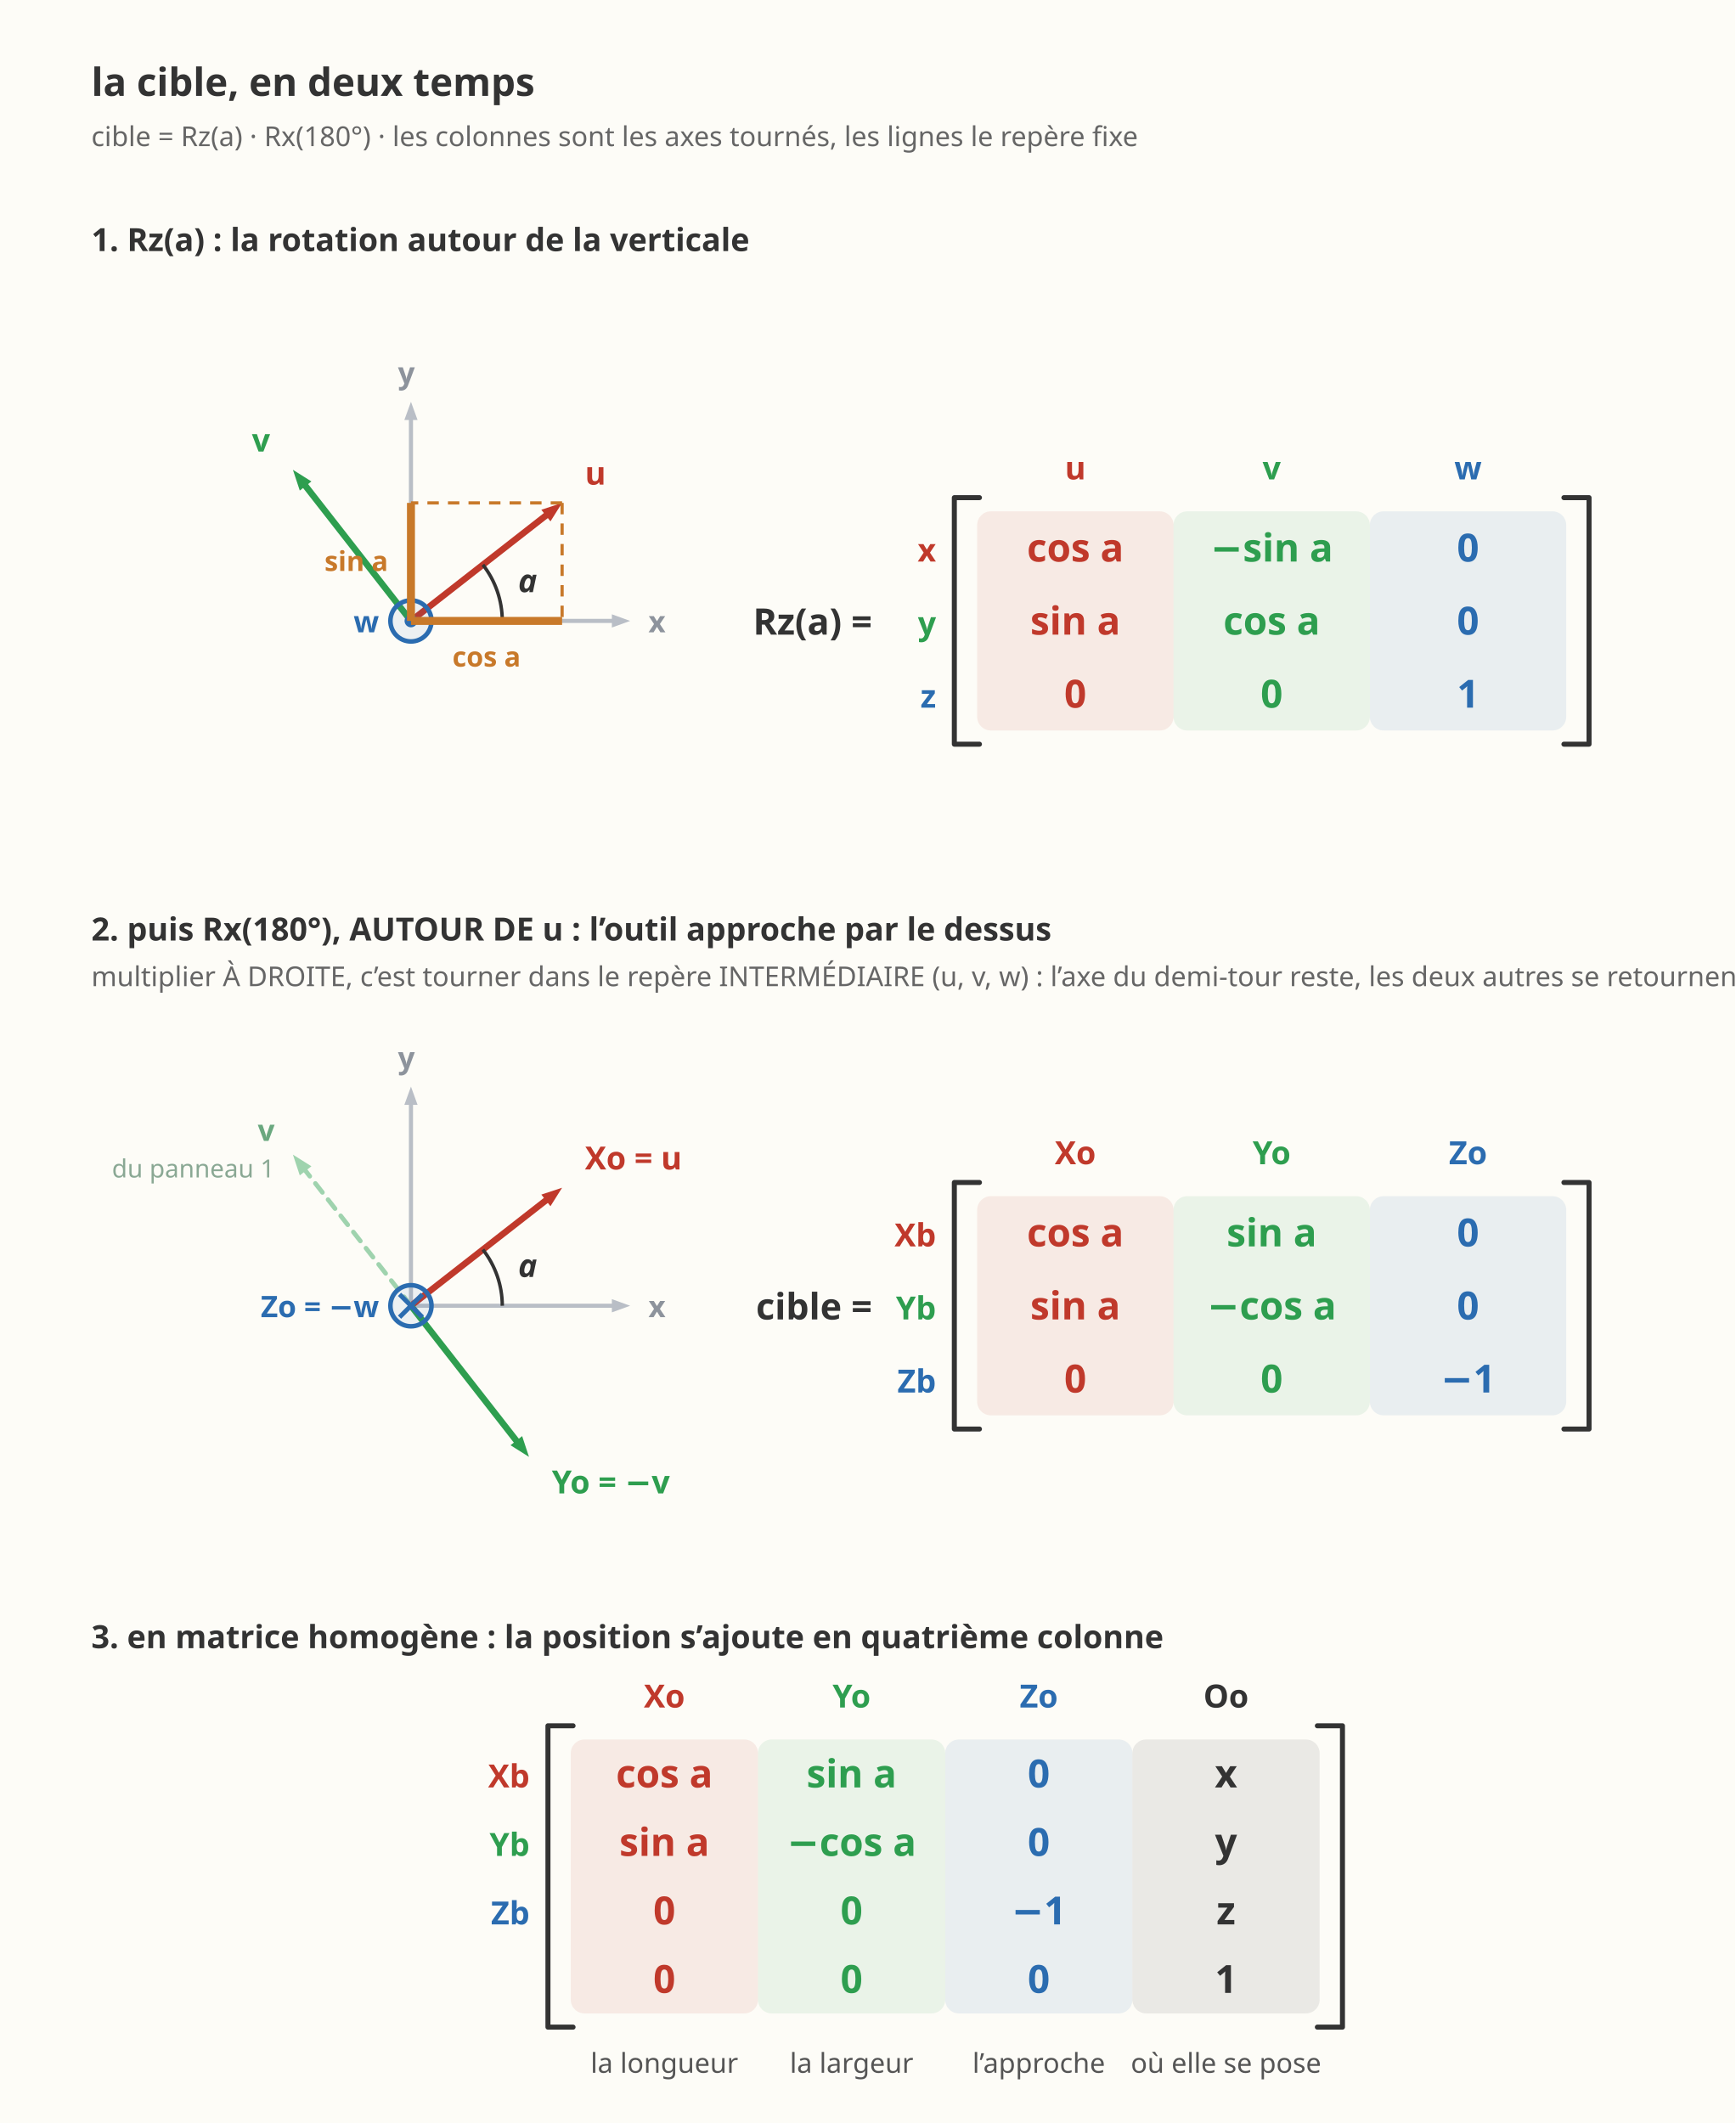
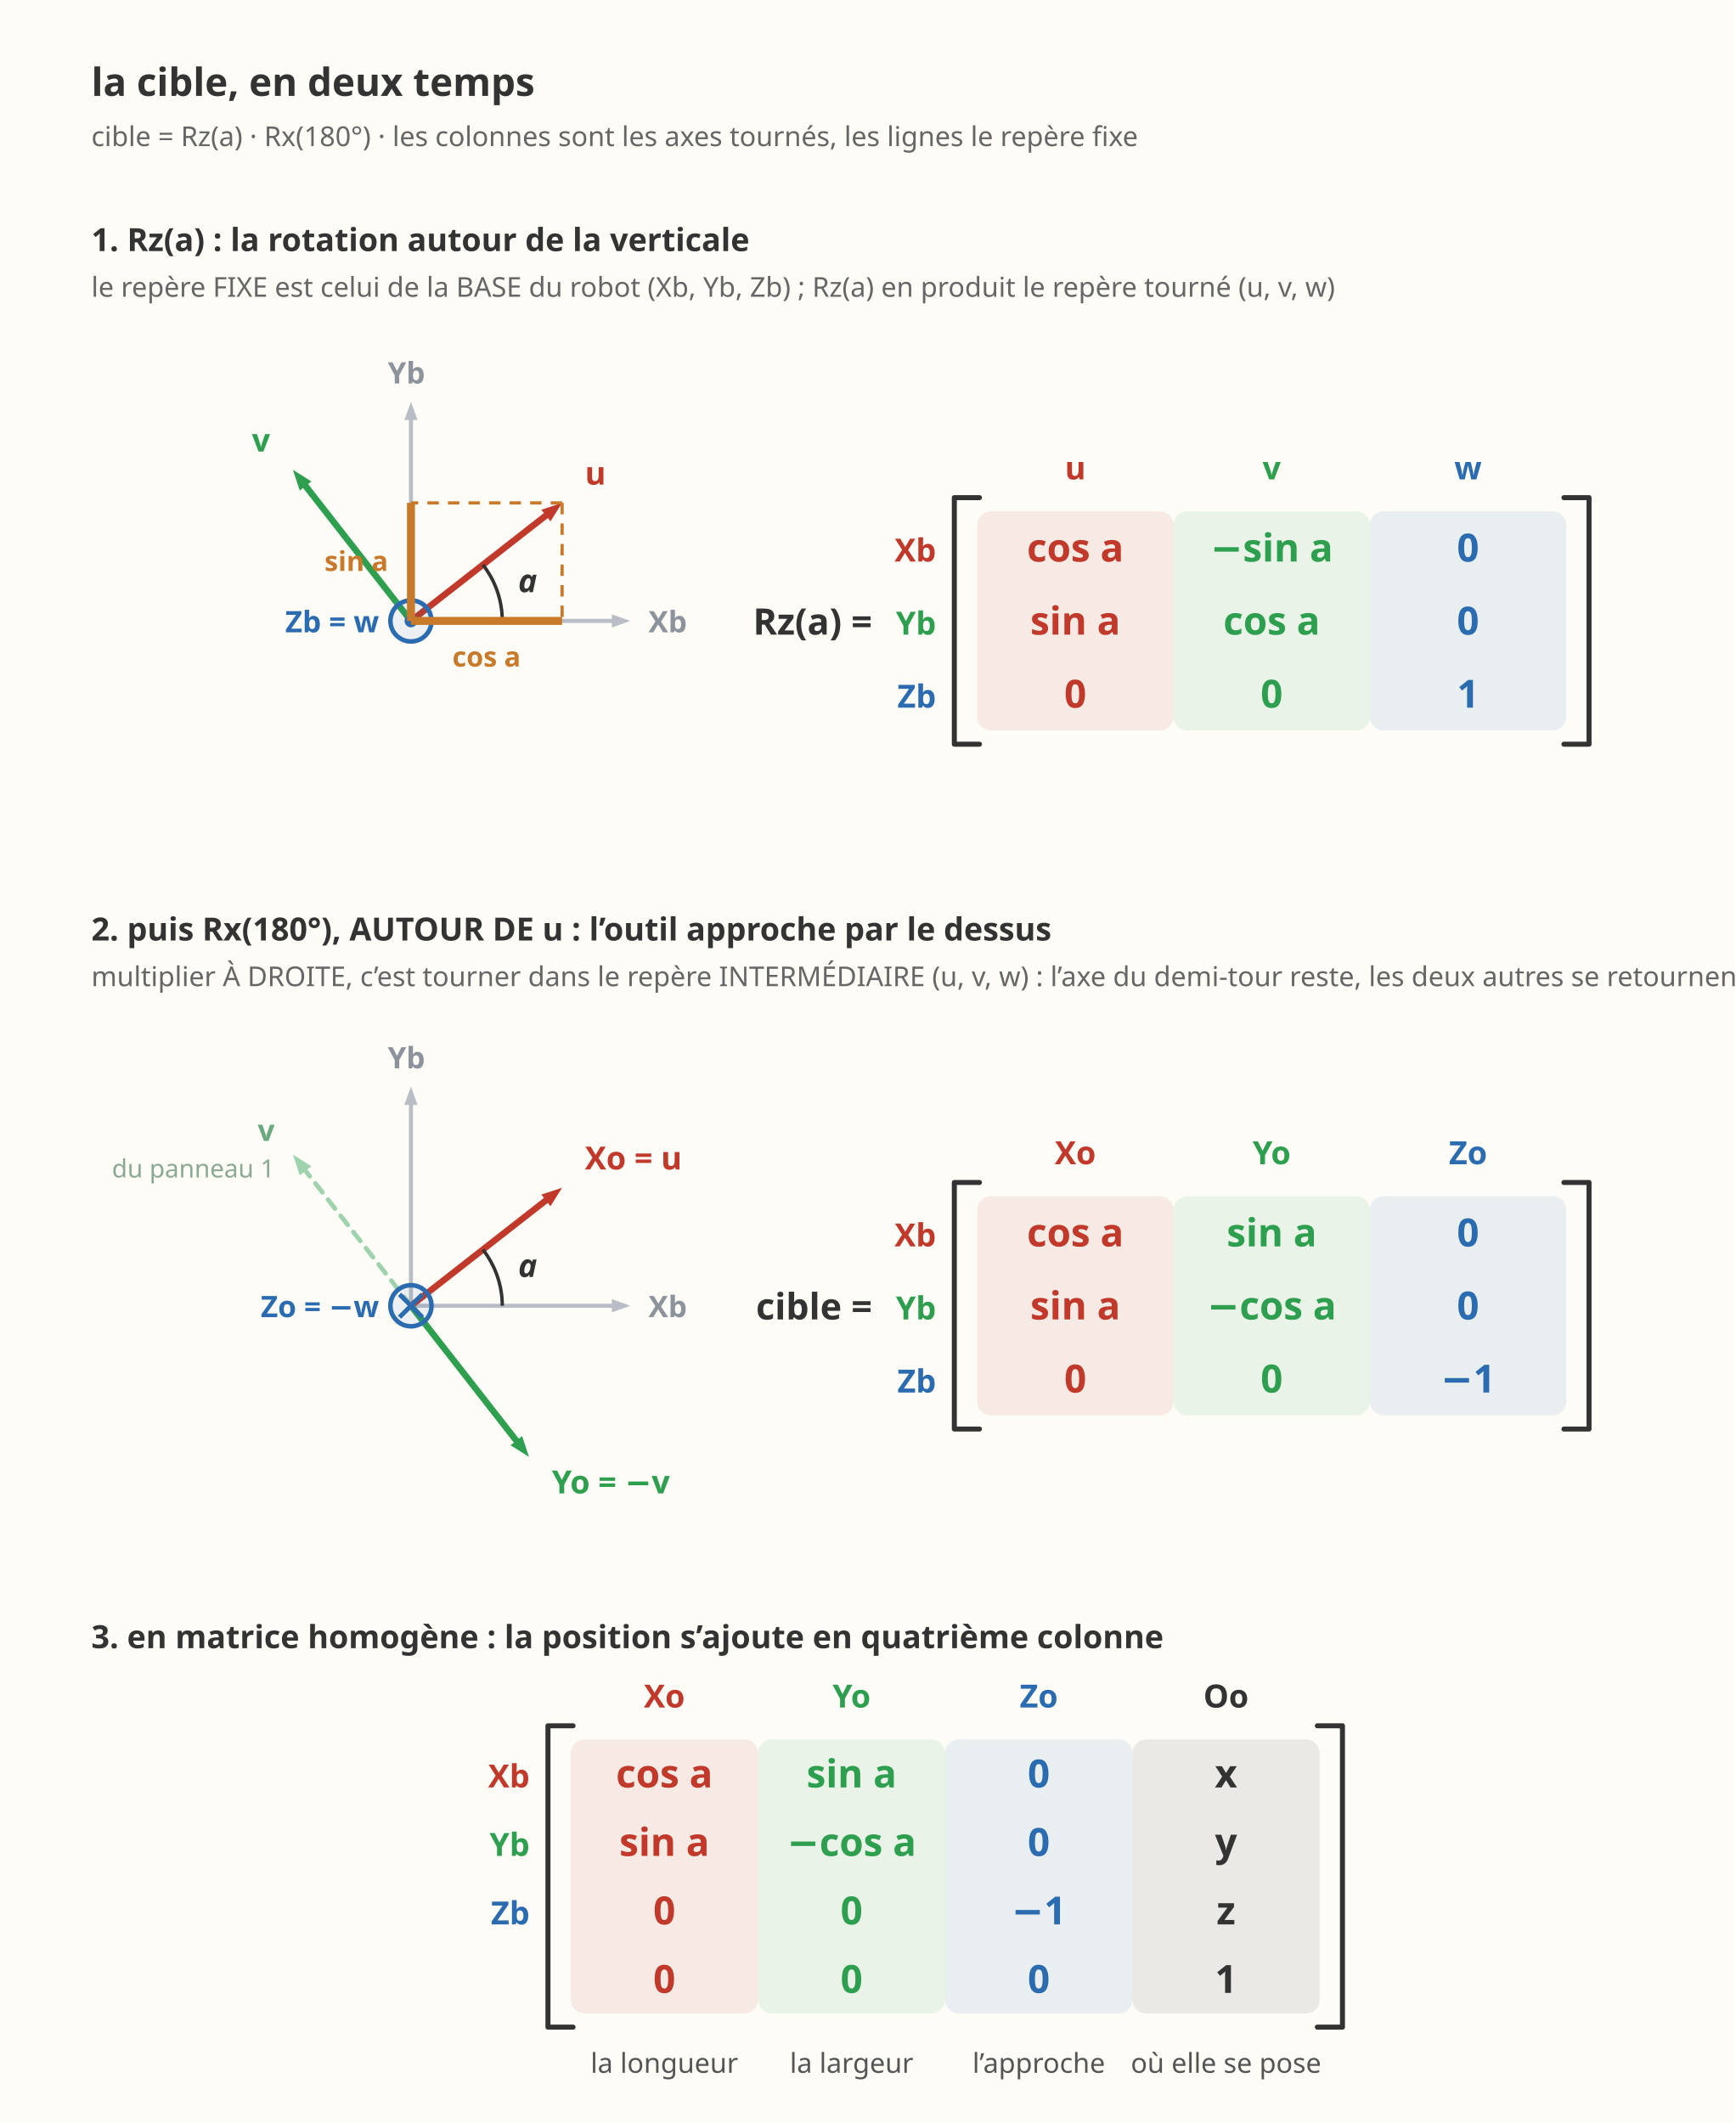
<svg xmlns="http://www.w3.org/2000/svg" viewBox="0 0 760 930" width="760" height="930" role="img" aria-label="La matrice d une cible orientee, en deux temps">
  <rect width="760" height="930" fill="#fdfcf7" />
  <text x="40.0" y="42.0" font-family="IBM Plex Sans, Segoe UI, sans-serif" font-size="17" font-weight="600" fill="#333" text-anchor="start">la cible, en deux temps</text>
  <text x="40.0" y="64.0" font-family="IBM Plex Sans, Segoe UI, sans-serif" font-size="12" font-weight="400" fill="#666" text-anchor="start">cible = Rz(a) · Rx(180°) · les colonnes sont les axes tournés, les lignes le repère fixe</text>
  <text x="40.0" y="110.0" font-family="IBM Plex Sans, Segoe UI, sans-serif" font-size="14" font-weight="700" fill="#333" text-anchor="start">1. Rz(a) : la rotation autour de la verticale</text>
+   <text x="40.0" y="130.0" font-family="IBM Plex Sans, Segoe UI, sans-serif" font-size="12" font-weight="400" fill="#666" text-anchor="start">le repère FIXE est celui de la BASE du robot (Xb, Yb, Zb) ; Rz(a) en produit le repère tourné (u, v, w)</text>
  <line x1="180.0" y1="272.0" x2="270.4" y2="272.0" stroke="#b9bec6" stroke-width="1.8" stroke-linecap="round" />
  <polygon points="276.0,272.0 268.0,274.9 268.0,269.1" fill="#b9bec6" />
  <line x1="180.0" y1="272.0" x2="180.0" y2="181.6" stroke="#b9bec6" stroke-width="1.8" stroke-linecap="round" />
  <polygon points="180.0,176.0 182.9,184.0 177.1,184.0" fill="#b9bec6" />
-   <text x="284.0" y="277.0" font-family="IBM Plex Sans, Segoe UI, sans-serif" font-size="13" font-weight="700" fill="#8d939c" text-anchor="start">x</text>
-   <text x="178.0" y="168.0" font-family="IBM Plex Sans, Segoe UI, sans-serif" font-size="13" font-weight="700" fill="#8d939c" text-anchor="middle">y</text>
+   <text x="284.0" y="277.0" font-family="IBM Plex Sans, Segoe UI, sans-serif" font-size="13" font-weight="700" fill="#8d939c" text-anchor="start">Xb</text>
+   <text x="178.0" y="168.0" font-family="IBM Plex Sans, Segoe UI, sans-serif" font-size="13" font-weight="700" fill="#8d939c" text-anchor="middle">Yb</text>
  <line x1="180.0" y1="272.0" x2="241.2" y2="224.2" stroke="#c0392b" stroke-width="2.8" stroke-linecap="round" />
  <polygon points="246.2,220.3 241.1,228.4 237.1,223.3" fill="#c0392b" />
  <text x="256.2" y="212.3" font-family="IBM Plex Sans, Segoe UI, sans-serif" font-size="14" font-weight="700" fill="#c0392b" text-anchor="start">u</text>
  <line x1="180.0" y1="272.0" x2="132.2" y2="210.8" stroke="#2e9e4f" stroke-width="2.8" stroke-linecap="round" />
  <polygon points="128.3,205.8 136.4,210.9 131.3,214.9" fill="#2e9e4f" />
  <text x="118.3" y="197.8" font-family="IBM Plex Sans, Segoe UI, sans-serif" font-size="14" font-weight="700" fill="#2e9e4f" text-anchor="end">v</text>
  <circle cx="180.0" cy="272.0" r="9" fill="#2b6cb0" fill-opacity="0.08" stroke="#2b6cb0" stroke-width="2" />
  <circle cx="180.0" cy="272.0" r="2.8" fill="#2b6cb0" />
-   <text x="166.0" y="277.0" font-family="IBM Plex Sans, Segoe UI, sans-serif" font-size="13" font-weight="700" fill="#2b6cb0" text-anchor="end">w</text>
+   <text x="166.0" y="277.0" font-family="IBM Plex Sans, Segoe UI, sans-serif" font-size="13" font-weight="700" fill="#2b6cb0" text-anchor="end">Zb = w</text>
  <path d="M 220.0 272.0 A 40.0 40.0 0 0 0 211.5 247.4" fill="none" stroke="#333" stroke-width="1.5" />
  <text x="231.1" y="259.4" font-family="IBM Plex Sans, Segoe UI, sans-serif" font-size="14" font-weight="700" fill="#333" text-anchor="middle" font-style="italic">a</text>
  <line x1="246.2" y1="220.3" x2="246.2" y2="272.0" stroke="#c8792a" stroke-width="1.4" stroke-dasharray="5 4" />
  <line x1="246.2" y1="220.3" x2="180.0" y2="220.3" stroke="#c8792a" stroke-width="1.4" stroke-dasharray="5 4" />
  <line x1="180.0" y1="272.0" x2="246.2" y2="272.0" stroke="#c8792a" stroke-width="3.5" />
  <line x1="180.0" y1="272.0" x2="180.0" y2="220.3" stroke="#c8792a" stroke-width="3.5" />
  <text x="213.1" y="292.0" font-family="IBM Plex Sans, Segoe UI, sans-serif" font-size="12" font-weight="700" fill="#c8792a" text-anchor="middle">cos a</text>
  <text x="170.0" y="250.1" font-family="IBM Plex Sans, Segoe UI, sans-serif" font-size="12" font-weight="700" fill="#c8792a" text-anchor="end">sin a</text>
  <text x="471.0" y="210.0" font-family="IBM Plex Sans, Segoe UI, sans-serif" font-size="14" font-weight="700" fill="#c0392b" text-anchor="middle">u</text>
  <text x="557.0" y="210.0" font-family="IBM Plex Sans, Segoe UI, sans-serif" font-size="14" font-weight="700" fill="#2e9e4f" text-anchor="middle">v</text>
  <text x="643.0" y="210.0" font-family="IBM Plex Sans, Segoe UI, sans-serif" font-size="14" font-weight="700" fill="#2b6cb0" text-anchor="middle">w</text>
-   <text x="410.0" y="246.0" font-family="IBM Plex Sans, Segoe UI, sans-serif" font-size="14" font-weight="700" fill="#c0392b" text-anchor="end">x</text>
-   <text x="410.0" y="278.0" font-family="IBM Plex Sans, Segoe UI, sans-serif" font-size="14" font-weight="700" fill="#2e9e4f" text-anchor="end">y</text>
-   <text x="410.0" y="310.0" font-family="IBM Plex Sans, Segoe UI, sans-serif" font-size="14" font-weight="700" fill="#2b6cb0" text-anchor="end">z</text>
+   <text x="410.0" y="246.0" font-family="IBM Plex Sans, Segoe UI, sans-serif" font-size="14" font-weight="700" fill="#c0392b" text-anchor="end">Xb</text>
+   <text x="410.0" y="278.0" font-family="IBM Plex Sans, Segoe UI, sans-serif" font-size="14" font-weight="700" fill="#2e9e4f" text-anchor="end">Yb</text>
+   <text x="410.0" y="310.0" font-family="IBM Plex Sans, Segoe UI, sans-serif" font-size="14" font-weight="700" fill="#2b6cb0" text-anchor="end">Zb</text>
  <rect x="428.0" y="224.0" width="86.0" height="96.0" rx="6" fill="#c0392b" fill-opacity="0.09" />
  <rect x="514.0" y="224.0" width="86.0" height="96.0" rx="6" fill="#2e9e4f" fill-opacity="0.09" />
  <rect x="600.0" y="224.0" width="86.0" height="96.0" rx="6" fill="#2b6cb0" fill-opacity="0.09" />
  <path d="M 429.0 218.0 h -11.0 v 108.0 h 11.0" fill="none" stroke="#333" stroke-width="2.2" stroke-linecap="round" stroke-linejoin="round" />
  <path d="M 685.0 218.0 h 11.0 v 108.0 h -11.0" fill="none" stroke="#333" stroke-width="2.2" stroke-linecap="round" stroke-linejoin="round" />
  <text x="471.0" y="246.0" font-family="IBM Plex Sans, Segoe UI, sans-serif" font-size="17" font-weight="700" fill="#c0392b" text-anchor="middle">cos a</text>
  <text x="557.0" y="246.0" font-family="IBM Plex Sans, Segoe UI, sans-serif" font-size="17" font-weight="700" fill="#2e9e4f" text-anchor="middle">−sin a</text>
  <text x="643.0" y="246.0" font-family="IBM Plex Sans, Segoe UI, sans-serif" font-size="17" font-weight="700" fill="#2b6cb0" text-anchor="middle">0</text>
  <text x="471.0" y="278.0" font-family="IBM Plex Sans, Segoe UI, sans-serif" font-size="17" font-weight="700" fill="#c0392b" text-anchor="middle">sin a</text>
  <text x="557.0" y="278.0" font-family="IBM Plex Sans, Segoe UI, sans-serif" font-size="17" font-weight="700" fill="#2e9e4f" text-anchor="middle">cos a</text>
  <text x="643.0" y="278.0" font-family="IBM Plex Sans, Segoe UI, sans-serif" font-size="17" font-weight="700" fill="#2b6cb0" text-anchor="middle">0</text>
  <text x="471.0" y="310.0" font-family="IBM Plex Sans, Segoe UI, sans-serif" font-size="17" font-weight="700" fill="#c0392b" text-anchor="middle">0</text>
  <text x="557.0" y="310.0" font-family="IBM Plex Sans, Segoe UI, sans-serif" font-size="17" font-weight="700" fill="#2e9e4f" text-anchor="middle">0</text>
  <text x="643.0" y="310.0" font-family="IBM Plex Sans, Segoe UI, sans-serif" font-size="17" font-weight="700" fill="#2b6cb0" text-anchor="middle">1</text>
  <text x="382.0" y="278.0" font-family="IBM Plex Sans, Segoe UI, sans-serif" font-size="16" font-weight="700" fill="#333" text-anchor="end">Rz(a) =</text>
  <text x="40.0" y="412.0" font-family="IBM Plex Sans, Segoe UI, sans-serif" font-size="14" font-weight="700" fill="#333" text-anchor="start">2. puis Rx(180°), AUTOUR DE u : l’outil approche par le dessus</text>
  <text x="40.0" y="432.0" font-family="IBM Plex Sans, Segoe UI, sans-serif" font-size="12" font-weight="400" fill="#666" text-anchor="start">multiplier À DROITE, c’est tourner dans le repère INTERMÉDIAIRE (u, v, w) : l’axe du demi-tour reste, les deux autres se retournent</text>
  <line x1="180.0" y1="572.0" x2="270.4" y2="572.0" stroke="#b9bec6" stroke-width="1.8" stroke-linecap="round" />
  <polygon points="276.0,572.0 268.0,574.9 268.0,569.1" fill="#b9bec6" />
  <line x1="180.0" y1="572.0" x2="180.0" y2="481.6" stroke="#b9bec6" stroke-width="1.8" stroke-linecap="round" />
  <polygon points="180.0,476.0 182.9,484.0 177.1,484.0" fill="#b9bec6" />
-   <text x="284.0" y="577.0" font-family="IBM Plex Sans, Segoe UI, sans-serif" font-size="13" font-weight="700" fill="#8d939c" text-anchor="start">x</text>
-   <text x="178.0" y="468.0" font-family="IBM Plex Sans, Segoe UI, sans-serif" font-size="13" font-weight="700" fill="#8d939c" text-anchor="middle">y</text>
+   <text x="284.0" y="577.0" font-family="IBM Plex Sans, Segoe UI, sans-serif" font-size="13" font-weight="700" fill="#8d939c" text-anchor="start">Xb</text>
+   <text x="178.0" y="468.0" font-family="IBM Plex Sans, Segoe UI, sans-serif" font-size="13" font-weight="700" fill="#8d939c" text-anchor="middle">Yb</text>
  <line x1="180.0" y1="572.0" x2="241.2" y2="524.2" stroke="#c0392b" stroke-width="2.8" stroke-linecap="round" />
  <polygon points="246.2,520.3 241.1,528.4 237.1,523.3" fill="#c0392b" />
  <text x="256.2" y="512.3" font-family="IBM Plex Sans, Segoe UI, sans-serif" font-size="14" font-weight="700" fill="#c0392b" text-anchor="start">Xo = u</text>
  <line x1="180.0" y1="572.0" x2="132.2" y2="510.8" stroke="#9fd3ae" stroke-width="2.0" stroke-linecap="round" stroke-dasharray="5 4" />
  <polygon points="128.3,505.8 136.4,510.9 131.3,514.9" fill="#9fd3ae" />
  <text x="120.3" y="499.8" font-family="IBM Plex Sans, Segoe UI, sans-serif" font-size="13" font-weight="700" fill="#6aa87f" text-anchor="end">v</text>
  <text x="120.3" y="515.8" font-family="IBM Plex Sans, Segoe UI, sans-serif" font-size="11" font-weight="400" fill="#8aa894" text-anchor="end">du panneau 1</text>
  <line x1="180.0" y1="572.0" x2="227.8" y2="633.2" stroke="#2e9e4f" stroke-width="2.8" stroke-linecap="round" />
  <polygon points="231.7,638.2 223.6,633.1 228.7,629.1" fill="#2e9e4f" />
  <text x="241.7" y="654.2" font-family="IBM Plex Sans, Segoe UI, sans-serif" font-size="14" font-weight="700" fill="#2e9e4f" text-anchor="start">Yo = −v</text>
  <circle cx="180.0" cy="572.0" r="9" fill="#2b6cb0" fill-opacity="0.08" stroke="#2b6cb0" stroke-width="2" />
  <line x1="175.0" y1="567.0" x2="185.0" y2="577.0" stroke="#2b6cb0" stroke-width="2" />
  <line x1="175.0" y1="577.0" x2="185.0" y2="567.0" stroke="#2b6cb0" stroke-width="2" />
  <text x="166.0" y="577.0" font-family="IBM Plex Sans, Segoe UI, sans-serif" font-size="13" font-weight="700" fill="#2b6cb0" text-anchor="end">Zo = −w</text>
  <path d="M 220.0 572.0 A 40.0 40.0 0 0 0 211.5 547.4" fill="none" stroke="#333" stroke-width="1.5" />
  <text x="231.1" y="559.4" font-family="IBM Plex Sans, Segoe UI, sans-serif" font-size="14" font-weight="700" fill="#333" text-anchor="middle" font-style="italic">a</text>
  <text x="471.0" y="510.0" font-family="IBM Plex Sans, Segoe UI, sans-serif" font-size="14" font-weight="700" fill="#c0392b" text-anchor="middle">Xo</text>
  <text x="557.0" y="510.0" font-family="IBM Plex Sans, Segoe UI, sans-serif" font-size="14" font-weight="700" fill="#2e9e4f" text-anchor="middle">Yo</text>
  <text x="643.0" y="510.0" font-family="IBM Plex Sans, Segoe UI, sans-serif" font-size="14" font-weight="700" fill="#2b6cb0" text-anchor="middle">Zo</text>
  <text x="410.0" y="546.0" font-family="IBM Plex Sans, Segoe UI, sans-serif" font-size="14" font-weight="700" fill="#c0392b" text-anchor="end">Xb</text>
  <text x="410.0" y="578.0" font-family="IBM Plex Sans, Segoe UI, sans-serif" font-size="14" font-weight="700" fill="#2e9e4f" text-anchor="end">Yb</text>
  <text x="410.0" y="610.0" font-family="IBM Plex Sans, Segoe UI, sans-serif" font-size="14" font-weight="700" fill="#2b6cb0" text-anchor="end">Zb</text>
  <rect x="428.0" y="524.0" width="86.0" height="96.0" rx="6" fill="#c0392b" fill-opacity="0.09" />
  <rect x="514.0" y="524.0" width="86.0" height="96.0" rx="6" fill="#2e9e4f" fill-opacity="0.09" />
  <rect x="600.0" y="524.0" width="86.0" height="96.0" rx="6" fill="#2b6cb0" fill-opacity="0.09" />
  <path d="M 429.0 518.0 h -11.0 v 108.0 h 11.0" fill="none" stroke="#333" stroke-width="2.2" stroke-linecap="round" stroke-linejoin="round" />
  <path d="M 685.0 518.0 h 11.0 v 108.0 h -11.0" fill="none" stroke="#333" stroke-width="2.2" stroke-linecap="round" stroke-linejoin="round" />
  <text x="471.0" y="546.0" font-family="IBM Plex Sans, Segoe UI, sans-serif" font-size="17" font-weight="700" fill="#c0392b" text-anchor="middle">cos a</text>
  <text x="557.0" y="546.0" font-family="IBM Plex Sans, Segoe UI, sans-serif" font-size="17" font-weight="700" fill="#2e9e4f" text-anchor="middle">sin a</text>
  <text x="643.0" y="546.0" font-family="IBM Plex Sans, Segoe UI, sans-serif" font-size="17" font-weight="700" fill="#2b6cb0" text-anchor="middle">0</text>
  <text x="471.0" y="578.0" font-family="IBM Plex Sans, Segoe UI, sans-serif" font-size="17" font-weight="700" fill="#c0392b" text-anchor="middle">sin a</text>
  <text x="557.0" y="578.0" font-family="IBM Plex Sans, Segoe UI, sans-serif" font-size="17" font-weight="700" fill="#2e9e4f" text-anchor="middle">−cos a</text>
  <text x="643.0" y="578.0" font-family="IBM Plex Sans, Segoe UI, sans-serif" font-size="17" font-weight="700" fill="#2b6cb0" text-anchor="middle">0</text>
  <text x="471.0" y="610.0" font-family="IBM Plex Sans, Segoe UI, sans-serif" font-size="17" font-weight="700" fill="#c0392b" text-anchor="middle">0</text>
  <text x="557.0" y="610.0" font-family="IBM Plex Sans, Segoe UI, sans-serif" font-size="17" font-weight="700" fill="#2e9e4f" text-anchor="middle">0</text>
  <text x="643.0" y="610.0" font-family="IBM Plex Sans, Segoe UI, sans-serif" font-size="17" font-weight="700" fill="#2b6cb0" text-anchor="middle">−1</text>
  <text x="382.0" y="578.0" font-family="IBM Plex Sans, Segoe UI, sans-serif" font-size="16" font-weight="700" fill="#333" text-anchor="end">cible =</text>
  <text x="40.0" y="722.0" font-family="IBM Plex Sans, Segoe UI, sans-serif" font-size="14" font-weight="700" fill="#333" text-anchor="start">3. en matrice homogène : la position s’ajoute en quatrième colonne</text>
  <text x="291.0" y="748.0" font-family="IBM Plex Sans, Segoe UI, sans-serif" font-size="14" font-weight="700" fill="#c0392b" text-anchor="middle">Xo</text>
  <text x="373.0" y="748.0" font-family="IBM Plex Sans, Segoe UI, sans-serif" font-size="14" font-weight="700" fill="#2e9e4f" text-anchor="middle">Yo</text>
  <text x="455.0" y="748.0" font-family="IBM Plex Sans, Segoe UI, sans-serif" font-size="14" font-weight="700" fill="#2b6cb0" text-anchor="middle">Zo</text>
  <text x="537.0" y="748.0" font-family="IBM Plex Sans, Segoe UI, sans-serif" font-size="14" font-weight="700" fill="#333" text-anchor="middle">Oo</text>
  <text x="232.0" y="783.0" font-family="IBM Plex Sans, Segoe UI, sans-serif" font-size="14" font-weight="700" fill="#c0392b" text-anchor="end">Xb</text>
  <text x="232.0" y="813.0" font-family="IBM Plex Sans, Segoe UI, sans-serif" font-size="14" font-weight="700" fill="#2e9e4f" text-anchor="end">Yb</text>
  <text x="232.0" y="843.0" font-family="IBM Plex Sans, Segoe UI, sans-serif" font-size="14" font-weight="700" fill="#2b6cb0" text-anchor="end">Zb</text>
  <rect x="250.0" y="762.0" width="82.0" height="120.0" rx="6" fill="#c0392b" fill-opacity="0.09" />
  <rect x="332.0" y="762.0" width="82.0" height="120.0" rx="6" fill="#2e9e4f" fill-opacity="0.09" />
  <rect x="414.0" y="762.0" width="82.0" height="120.0" rx="6" fill="#2b6cb0" fill-opacity="0.09" />
  <rect x="496.0" y="762.0" width="82.0" height="120.0" rx="6" fill="#333" fill-opacity="0.09" />
  <path d="M 251.0 756.0 h -11.0 v 132.0 h 11.0" fill="none" stroke="#333" stroke-width="2.2" stroke-linecap="round" stroke-linejoin="round" />
  <path d="M 577.0 756.0 h 11.0 v 132.0 h -11.0" fill="none" stroke="#333" stroke-width="2.2" stroke-linecap="round" stroke-linejoin="round" />
  <text x="291.0" y="783.0" font-family="IBM Plex Sans, Segoe UI, sans-serif" font-size="17" font-weight="700" fill="#c0392b" text-anchor="middle">cos a</text>
  <text x="373.0" y="783.0" font-family="IBM Plex Sans, Segoe UI, sans-serif" font-size="17" font-weight="700" fill="#2e9e4f" text-anchor="middle">sin a</text>
  <text x="455.0" y="783.0" font-family="IBM Plex Sans, Segoe UI, sans-serif" font-size="17" font-weight="700" fill="#2b6cb0" text-anchor="middle">0</text>
  <text x="537.0" y="783.0" font-family="IBM Plex Sans, Segoe UI, sans-serif" font-size="17" font-weight="700" fill="#333" text-anchor="middle">x</text>
  <text x="291.0" y="813.0" font-family="IBM Plex Sans, Segoe UI, sans-serif" font-size="17" font-weight="700" fill="#c0392b" text-anchor="middle">sin a</text>
  <text x="373.0" y="813.0" font-family="IBM Plex Sans, Segoe UI, sans-serif" font-size="17" font-weight="700" fill="#2e9e4f" text-anchor="middle">−cos a</text>
  <text x="455.0" y="813.0" font-family="IBM Plex Sans, Segoe UI, sans-serif" font-size="17" font-weight="700" fill="#2b6cb0" text-anchor="middle">0</text>
  <text x="537.0" y="813.0" font-family="IBM Plex Sans, Segoe UI, sans-serif" font-size="17" font-weight="700" fill="#333" text-anchor="middle">y</text>
  <text x="291.0" y="843.0" font-family="IBM Plex Sans, Segoe UI, sans-serif" font-size="17" font-weight="700" fill="#c0392b" text-anchor="middle">0</text>
  <text x="373.0" y="843.0" font-family="IBM Plex Sans, Segoe UI, sans-serif" font-size="17" font-weight="700" fill="#2e9e4f" text-anchor="middle">0</text>
  <text x="455.0" y="843.0" font-family="IBM Plex Sans, Segoe UI, sans-serif" font-size="17" font-weight="700" fill="#2b6cb0" text-anchor="middle">−1</text>
  <text x="537.0" y="843.0" font-family="IBM Plex Sans, Segoe UI, sans-serif" font-size="17" font-weight="700" fill="#333" text-anchor="middle">z</text>
  <text x="291.0" y="873.0" font-family="IBM Plex Sans, Segoe UI, sans-serif" font-size="17" font-weight="700" fill="#c0392b" text-anchor="middle">0</text>
  <text x="373.0" y="873.0" font-family="IBM Plex Sans, Segoe UI, sans-serif" font-size="17" font-weight="700" fill="#2e9e4f" text-anchor="middle">0</text>
  <text x="455.0" y="873.0" font-family="IBM Plex Sans, Segoe UI, sans-serif" font-size="17" font-weight="700" fill="#2b6cb0" text-anchor="middle">0</text>
  <text x="537.0" y="873.0" font-family="IBM Plex Sans, Segoe UI, sans-serif" font-size="17" font-weight="700" fill="#333" text-anchor="middle">1</text>
  <text x="291.0" y="908.0" font-family="IBM Plex Sans, Segoe UI, sans-serif" font-size="12" font-weight="400" fill="#555" text-anchor="middle">la longueur</text>
  <text x="373.0" y="908.0" font-family="IBM Plex Sans, Segoe UI, sans-serif" font-size="12" font-weight="400" fill="#555" text-anchor="middle">la largeur</text>
  <text x="455.0" y="908.0" font-family="IBM Plex Sans, Segoe UI, sans-serif" font-size="12" font-weight="400" fill="#555" text-anchor="middle">l’approche</text>
  <text x="537.0" y="908.0" font-family="IBM Plex Sans, Segoe UI, sans-serif" font-size="12" font-weight="400" fill="#555" text-anchor="middle">où elle se pose</text>
</svg>
